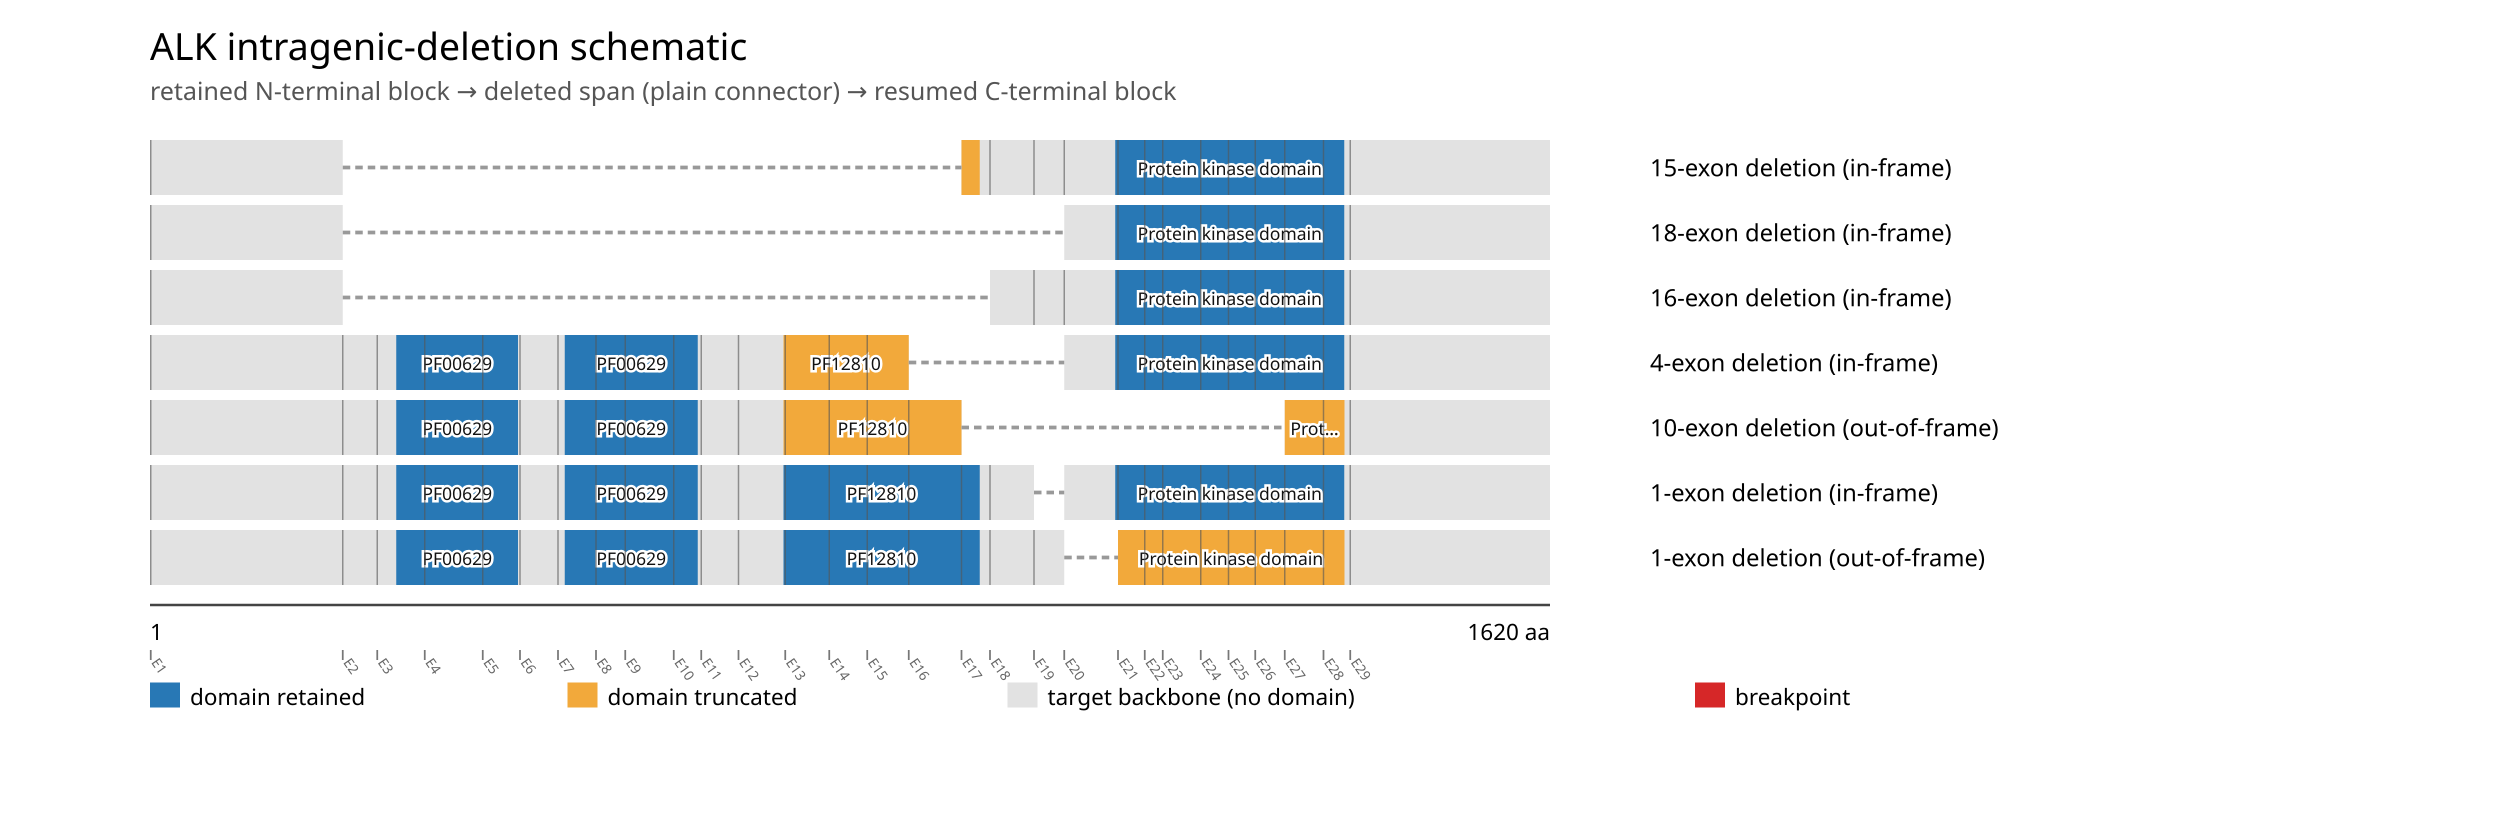
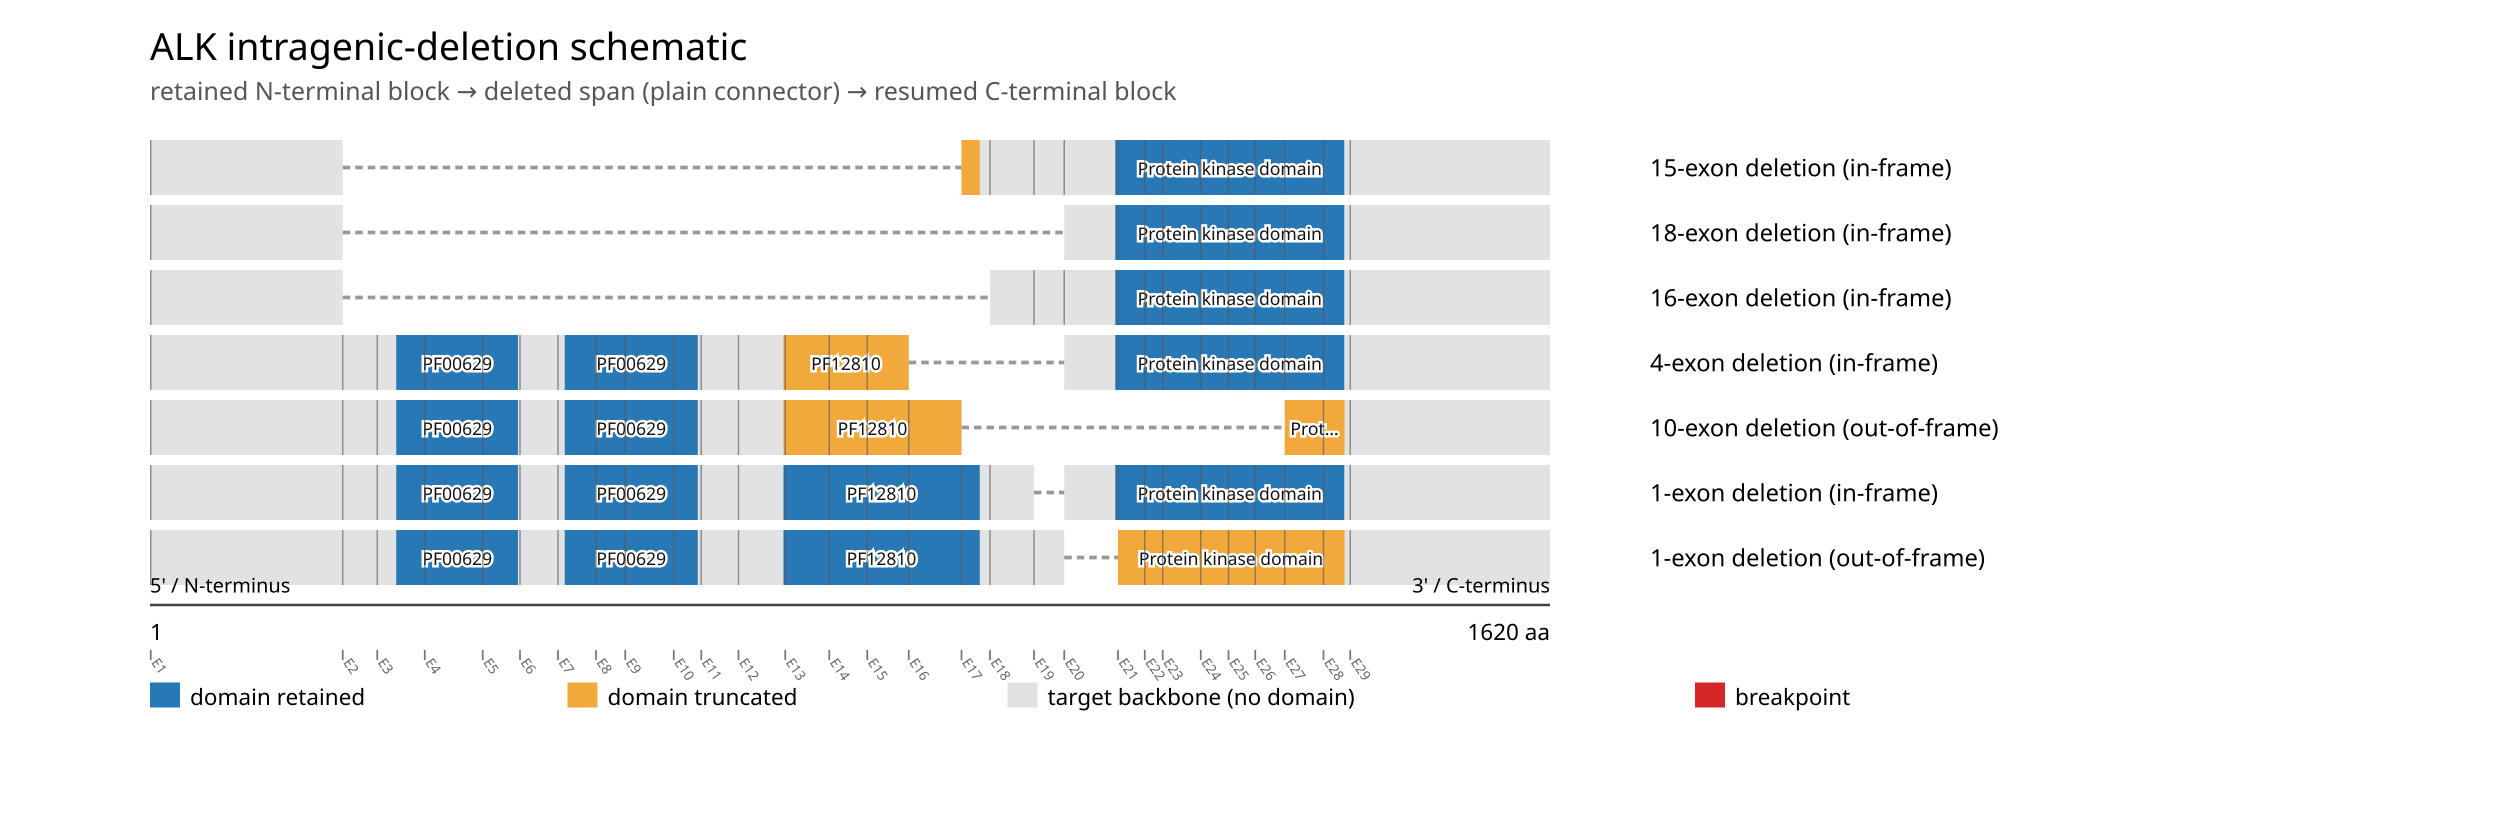
<svg xmlns="http://www.w3.org/2000/svg" width="1000" height="328" viewBox="0 0 1000 328">
  <rect width="1000" height="328" fill="white" />
  <text x="60" y="24" font-family="sans-serif" font-size="15">ALK intragenic-deletion schematic</text>
  <text x="60" y="40" font-family="sans-serif" font-size="10" fill="#555">retained N-terminal block → deleted span (plain connector) → resumed C-terminal block</text>
  <rect x="60.0" y="56.0" width="77.1" height="22" fill="#e2e2e2" />
  <line x1="60.3" y1="56.0" x2="60.3" y2="78.0" stroke="#555555" stroke-width="0.6" opacity="0.6" />
  <rect x="384.6" y="56.0" width="235.4" height="22" fill="#e2e2e2" />
  <rect x="446.1" y="56.0" width="91.6" height="22" fill="#2878b5" />
  <text x="491.9" y="70.0" font-family="sans-serif" font-size="7" text-anchor="middle" fill="#111111" stroke="white" stroke-width="2" paint-order="stroke">Protein kinase domain</text>
  <rect x="384.6" y="56.0" width="7.3" height="22" fill="#f2a93b" />
  <line x1="396.0" y1="56.0" x2="396.0" y2="78.0" stroke="#555555" stroke-width="0.6" opacity="0.6" />
  <line x1="413.6" y1="56.0" x2="413.6" y2="78.0" stroke="#555555" stroke-width="0.6" opacity="0.6" />
  <line x1="425.7" y1="56.0" x2="425.7" y2="78.0" stroke="#555555" stroke-width="0.6" opacity="0.6" />
  <line x1="447.2" y1="56.0" x2="447.2" y2="78.0" stroke="#555555" stroke-width="0.6" opacity="0.6" />
  <line x1="457.9" y1="56.0" x2="457.9" y2="78.0" stroke="#555555" stroke-width="0.6" opacity="0.6" />
  <line x1="465.1" y1="56.0" x2="465.1" y2="78.0" stroke="#555555" stroke-width="0.6" opacity="0.6" />
  <line x1="480.3" y1="56.0" x2="480.3" y2="78.0" stroke="#555555" stroke-width="0.6" opacity="0.6" />
  <line x1="491.4" y1="56.0" x2="491.4" y2="78.0" stroke="#555555" stroke-width="0.6" opacity="0.6" />
  <line x1="502.1" y1="56.0" x2="502.1" y2="78.0" stroke="#555555" stroke-width="0.6" opacity="0.6" />
  <line x1="513.9" y1="56.0" x2="513.9" y2="78.0" stroke="#555555" stroke-width="0.6" opacity="0.6" />
  <line x1="529.4" y1="56.0" x2="529.4" y2="78.0" stroke="#555555" stroke-width="0.6" opacity="0.6" />
  <line x1="540.1" y1="56.0" x2="540.1" y2="78.0" stroke="#555555" stroke-width="0.6" opacity="0.6" />
  <line x1="137.1" y1="67.0" x2="384.6" y2="67.0" stroke="#999999" stroke-width="1.5" stroke-dasharray="3,2" />
  <text x="660" y="70.5" font-family="sans-serif" font-size="9.5">15-exon deletion (in-frame)</text>
  <rect x="60.0" y="82.0" width="77.1" height="22" fill="#e2e2e2" />
  <line x1="60.3" y1="82.0" x2="60.3" y2="104.0" stroke="#555555" stroke-width="0.6" opacity="0.6" />
  <rect x="425.7" y="82.0" width="194.3" height="22" fill="#e2e2e2" />
  <rect x="446.1" y="82.0" width="91.6" height="22" fill="#2878b5" />
  <text x="491.9" y="96.0" font-family="sans-serif" font-size="7" text-anchor="middle" fill="#111111" stroke="white" stroke-width="2" paint-order="stroke">Protein kinase domain</text>
  <line x1="447.2" y1="82.0" x2="447.2" y2="104.0" stroke="#555555" stroke-width="0.6" opacity="0.6" />
  <line x1="457.9" y1="82.0" x2="457.9" y2="104.0" stroke="#555555" stroke-width="0.6" opacity="0.6" />
  <line x1="465.1" y1="82.0" x2="465.1" y2="104.0" stroke="#555555" stroke-width="0.6" opacity="0.6" />
  <line x1="480.3" y1="82.0" x2="480.3" y2="104.0" stroke="#555555" stroke-width="0.6" opacity="0.6" />
  <line x1="491.4" y1="82.0" x2="491.4" y2="104.0" stroke="#555555" stroke-width="0.6" opacity="0.6" />
  <line x1="502.1" y1="82.0" x2="502.1" y2="104.0" stroke="#555555" stroke-width="0.6" opacity="0.6" />
  <line x1="513.9" y1="82.0" x2="513.9" y2="104.0" stroke="#555555" stroke-width="0.6" opacity="0.6" />
  <line x1="529.4" y1="82.0" x2="529.4" y2="104.0" stroke="#555555" stroke-width="0.6" opacity="0.6" />
  <line x1="540.1" y1="82.0" x2="540.1" y2="104.0" stroke="#555555" stroke-width="0.6" opacity="0.6" />
  <line x1="137.1" y1="93.0" x2="425.7" y2="93.0" stroke="#999999" stroke-width="1.5" stroke-dasharray="3,2" />
  <text x="660" y="96.5" font-family="sans-serif" font-size="9.5">18-exon deletion (in-frame)</text>
  <rect x="60.0" y="108.0" width="77.1" height="22" fill="#e2e2e2" />
  <line x1="60.3" y1="108.0" x2="60.3" y2="130.0" stroke="#555555" stroke-width="0.6" opacity="0.6" />
  <rect x="396.0" y="108.0" width="224.0" height="22" fill="#e2e2e2" />
  <rect x="446.1" y="108.0" width="91.6" height="22" fill="#2878b5" />
  <text x="491.9" y="122.0" font-family="sans-serif" font-size="7" text-anchor="middle" fill="#111111" stroke="white" stroke-width="2" paint-order="stroke">Protein kinase domain</text>
  <line x1="413.6" y1="108.0" x2="413.6" y2="130.0" stroke="#555555" stroke-width="0.6" opacity="0.6" />
  <line x1="425.7" y1="108.0" x2="425.7" y2="130.0" stroke="#555555" stroke-width="0.6" opacity="0.6" />
  <line x1="447.2" y1="108.0" x2="447.2" y2="130.0" stroke="#555555" stroke-width="0.6" opacity="0.6" />
  <line x1="457.9" y1="108.0" x2="457.9" y2="130.0" stroke="#555555" stroke-width="0.6" opacity="0.6" />
  <line x1="465.1" y1="108.0" x2="465.1" y2="130.0" stroke="#555555" stroke-width="0.6" opacity="0.6" />
  <line x1="480.3" y1="108.0" x2="480.3" y2="130.0" stroke="#555555" stroke-width="0.6" opacity="0.6" />
  <line x1="491.4" y1="108.0" x2="491.4" y2="130.0" stroke="#555555" stroke-width="0.6" opacity="0.6" />
  <line x1="502.1" y1="108.0" x2="502.1" y2="130.0" stroke="#555555" stroke-width="0.6" opacity="0.6" />
  <line x1="513.9" y1="108.0" x2="513.9" y2="130.0" stroke="#555555" stroke-width="0.6" opacity="0.6" />
  <line x1="529.4" y1="108.0" x2="529.4" y2="130.0" stroke="#555555" stroke-width="0.6" opacity="0.6" />
  <line x1="540.1" y1="108.0" x2="540.1" y2="130.0" stroke="#555555" stroke-width="0.6" opacity="0.6" />
  <line x1="137.1" y1="119.0" x2="396.0" y2="119.0" stroke="#999999" stroke-width="1.5" stroke-dasharray="3,2" />
  <text x="660" y="122.5" font-family="sans-serif" font-size="9.5">16-exon deletion (in-frame)</text>
  <rect x="60.0" y="134.0" width="303.5" height="22" fill="#e2e2e2" />
  <rect x="313.4" y="134.0" width="50.1" height="22" fill="#f2a93b" />
  <text x="338.4" y="148.0" font-family="sans-serif" font-size="7" text-anchor="middle" fill="#111111" stroke="white" stroke-width="2" paint-order="stroke">PF12810</text>
  <rect x="158.5" y="134.0" width="48.7" height="22" fill="#2878b5" />
  <text x="182.9" y="148.0" font-family="sans-serif" font-size="7" text-anchor="middle" fill="#111111" stroke="white" stroke-width="2" paint-order="stroke">PF00629</text>
  <rect x="225.9" y="134.0" width="53.2" height="22" fill="#2878b5" />
  <text x="252.5" y="148.0" font-family="sans-serif" font-size="7" text-anchor="middle" fill="#111111" stroke="white" stroke-width="2" paint-order="stroke">PF00629</text>
  <line x1="60.3" y1="134.0" x2="60.3" y2="156.0" stroke="#555555" stroke-width="0.6" opacity="0.6" />
  <line x1="137.1" y1="134.0" x2="137.1" y2="156.0" stroke="#555555" stroke-width="0.6" opacity="0.6" />
  <line x1="150.9" y1="134.0" x2="150.9" y2="156.0" stroke="#555555" stroke-width="0.6" opacity="0.6" />
  <line x1="169.9" y1="134.0" x2="169.9" y2="156.0" stroke="#555555" stroke-width="0.6" opacity="0.6" />
  <line x1="193.1" y1="134.0" x2="193.1" y2="156.0" stroke="#555555" stroke-width="0.6" opacity="0.6" />
  <line x1="208.0" y1="134.0" x2="208.0" y2="156.0" stroke="#555555" stroke-width="0.6" opacity="0.6" />
  <line x1="223.2" y1="134.0" x2="223.2" y2="156.0" stroke="#555555" stroke-width="0.6" opacity="0.6" />
  <line x1="238.4" y1="134.0" x2="238.4" y2="156.0" stroke="#555555" stroke-width="0.6" opacity="0.6" />
  <line x1="250.1" y1="134.0" x2="250.1" y2="156.0" stroke="#555555" stroke-width="0.6" opacity="0.6" />
  <line x1="269.5" y1="134.0" x2="269.5" y2="156.0" stroke="#555555" stroke-width="0.6" opacity="0.6" />
  <line x1="280.5" y1="134.0" x2="280.5" y2="156.0" stroke="#555555" stroke-width="0.6" opacity="0.6" />
  <line x1="295.4" y1="134.0" x2="295.4" y2="156.0" stroke="#555555" stroke-width="0.6" opacity="0.6" />
  <line x1="314.1" y1="134.0" x2="314.1" y2="156.0" stroke="#555555" stroke-width="0.6" opacity="0.6" />
  <line x1="331.7" y1="134.0" x2="331.7" y2="156.0" stroke="#555555" stroke-width="0.6" opacity="0.6" />
  <line x1="346.9" y1="134.0" x2="346.9" y2="156.0" stroke="#555555" stroke-width="0.6" opacity="0.6" />
  <rect x="425.7" y="134.0" width="194.3" height="22" fill="#e2e2e2" />
  <rect x="446.1" y="134.0" width="91.6" height="22" fill="#2878b5" />
  <text x="491.9" y="148.0" font-family="sans-serif" font-size="7" text-anchor="middle" fill="#111111" stroke="white" stroke-width="2" paint-order="stroke">Protein kinase domain</text>
  <line x1="447.2" y1="134.0" x2="447.2" y2="156.0" stroke="#555555" stroke-width="0.6" opacity="0.6" />
  <line x1="457.9" y1="134.0" x2="457.9" y2="156.0" stroke="#555555" stroke-width="0.6" opacity="0.6" />
  <line x1="465.1" y1="134.0" x2="465.1" y2="156.0" stroke="#555555" stroke-width="0.6" opacity="0.6" />
  <line x1="480.3" y1="134.0" x2="480.3" y2="156.0" stroke="#555555" stroke-width="0.6" opacity="0.6" />
  <line x1="491.4" y1="134.0" x2="491.4" y2="156.0" stroke="#555555" stroke-width="0.6" opacity="0.6" />
  <line x1="502.1" y1="134.0" x2="502.1" y2="156.0" stroke="#555555" stroke-width="0.6" opacity="0.6" />
  <line x1="513.9" y1="134.0" x2="513.9" y2="156.0" stroke="#555555" stroke-width="0.6" opacity="0.6" />
  <line x1="529.4" y1="134.0" x2="529.4" y2="156.0" stroke="#555555" stroke-width="0.6" opacity="0.6" />
  <line x1="540.1" y1="134.0" x2="540.1" y2="156.0" stroke="#555555" stroke-width="0.6" opacity="0.6" />
  <line x1="363.5" y1="145.0" x2="425.7" y2="145.0" stroke="#999999" stroke-width="1.5" stroke-dasharray="3,2" />
  <text x="660" y="148.5" font-family="sans-serif" font-size="9.5">4-exon deletion (in-frame)</text>
  <rect x="60.0" y="160.0" width="324.6" height="22" fill="#e2e2e2" />
  <rect x="313.4" y="160.0" width="71.2" height="22" fill="#f2a93b" />
  <text x="349.0" y="174.0" font-family="sans-serif" font-size="7" text-anchor="middle" fill="#111111" stroke="white" stroke-width="2" paint-order="stroke">PF12810</text>
  <rect x="158.5" y="160.0" width="48.7" height="22" fill="#2878b5" />
  <text x="182.9" y="174.0" font-family="sans-serif" font-size="7" text-anchor="middle" fill="#111111" stroke="white" stroke-width="2" paint-order="stroke">PF00629</text>
  <rect x="225.9" y="160.0" width="53.2" height="22" fill="#2878b5" />
  <text x="252.5" y="174.0" font-family="sans-serif" font-size="7" text-anchor="middle" fill="#111111" stroke="white" stroke-width="2" paint-order="stroke">PF00629</text>
  <line x1="60.3" y1="160.0" x2="60.3" y2="182.0" stroke="#555555" stroke-width="0.6" opacity="0.6" />
  <line x1="137.1" y1="160.0" x2="137.1" y2="182.0" stroke="#555555" stroke-width="0.6" opacity="0.6" />
  <line x1="150.9" y1="160.0" x2="150.9" y2="182.0" stroke="#555555" stroke-width="0.6" opacity="0.6" />
  <line x1="169.9" y1="160.0" x2="169.9" y2="182.0" stroke="#555555" stroke-width="0.6" opacity="0.6" />
  <line x1="193.1" y1="160.0" x2="193.1" y2="182.0" stroke="#555555" stroke-width="0.6" opacity="0.6" />
  <line x1="208.0" y1="160.0" x2="208.0" y2="182.0" stroke="#555555" stroke-width="0.6" opacity="0.6" />
  <line x1="223.2" y1="160.0" x2="223.2" y2="182.0" stroke="#555555" stroke-width="0.6" opacity="0.6" />
  <line x1="238.4" y1="160.0" x2="238.4" y2="182.0" stroke="#555555" stroke-width="0.6" opacity="0.6" />
  <line x1="250.1" y1="160.0" x2="250.1" y2="182.0" stroke="#555555" stroke-width="0.6" opacity="0.6" />
  <line x1="269.5" y1="160.0" x2="269.5" y2="182.0" stroke="#555555" stroke-width="0.6" opacity="0.6" />
  <line x1="280.5" y1="160.0" x2="280.5" y2="182.0" stroke="#555555" stroke-width="0.6" opacity="0.6" />
  <line x1="295.4" y1="160.0" x2="295.4" y2="182.0" stroke="#555555" stroke-width="0.6" opacity="0.6" />
  <line x1="314.1" y1="160.0" x2="314.1" y2="182.0" stroke="#555555" stroke-width="0.6" opacity="0.6" />
  <line x1="331.7" y1="160.0" x2="331.7" y2="182.0" stroke="#555555" stroke-width="0.6" opacity="0.6" />
  <line x1="346.9" y1="160.0" x2="346.9" y2="182.0" stroke="#555555" stroke-width="0.6" opacity="0.6" />
  <line x1="363.5" y1="160.0" x2="363.5" y2="182.0" stroke="#555555" stroke-width="0.6" opacity="0.6" />
  <rect x="513.9" y="160.0" width="106.1" height="22" fill="#e2e2e2" />
  <rect x="513.9" y="160.0" width="23.9" height="22" fill="#f2a93b" />
  <text x="525.8" y="174.0" font-family="sans-serif" font-size="7" text-anchor="middle" fill="#111111" stroke="white" stroke-width="2" paint-order="stroke">Prot…</text>
  <line x1="529.4" y1="160.0" x2="529.4" y2="182.0" stroke="#555555" stroke-width="0.6" opacity="0.6" />
  <line x1="540.1" y1="160.0" x2="540.1" y2="182.0" stroke="#555555" stroke-width="0.6" opacity="0.6" />
  <line x1="384.6" y1="171.0" x2="513.9" y2="171.0" stroke="#999999" stroke-width="1.5" stroke-dasharray="3,2" />
  <text x="660" y="174.5" font-family="sans-serif" font-size="9.5">10-exon deletion (out-of-frame)</text>
  <rect x="60.0" y="186.0" width="353.6" height="22" fill="#e2e2e2" />
  <rect x="313.4" y="186.0" width="78.5" height="22" fill="#2878b5" />
  <text x="352.6" y="200.0" font-family="sans-serif" font-size="7" text-anchor="middle" fill="#111111" stroke="white" stroke-width="2" paint-order="stroke">PF12810</text>
  <rect x="158.5" y="186.0" width="48.7" height="22" fill="#2878b5" />
  <text x="182.9" y="200.0" font-family="sans-serif" font-size="7" text-anchor="middle" fill="#111111" stroke="white" stroke-width="2" paint-order="stroke">PF00629</text>
  <rect x="225.9" y="186.0" width="53.2" height="22" fill="#2878b5" />
  <text x="252.5" y="200.0" font-family="sans-serif" font-size="7" text-anchor="middle" fill="#111111" stroke="white" stroke-width="2" paint-order="stroke">PF00629</text>
  <line x1="60.3" y1="186.0" x2="60.3" y2="208.0" stroke="#555555" stroke-width="0.6" opacity="0.6" />
  <line x1="137.1" y1="186.0" x2="137.1" y2="208.0" stroke="#555555" stroke-width="0.6" opacity="0.6" />
  <line x1="150.9" y1="186.0" x2="150.9" y2="208.0" stroke="#555555" stroke-width="0.6" opacity="0.6" />
  <line x1="169.9" y1="186.0" x2="169.9" y2="208.0" stroke="#555555" stroke-width="0.6" opacity="0.6" />
  <line x1="193.1" y1="186.0" x2="193.1" y2="208.0" stroke="#555555" stroke-width="0.6" opacity="0.6" />
  <line x1="208.0" y1="186.0" x2="208.0" y2="208.0" stroke="#555555" stroke-width="0.6" opacity="0.6" />
  <line x1="223.2" y1="186.0" x2="223.2" y2="208.0" stroke="#555555" stroke-width="0.6" opacity="0.6" />
  <line x1="238.4" y1="186.0" x2="238.4" y2="208.0" stroke="#555555" stroke-width="0.6" opacity="0.6" />
  <line x1="250.1" y1="186.0" x2="250.1" y2="208.0" stroke="#555555" stroke-width="0.6" opacity="0.6" />
  <line x1="269.5" y1="186.0" x2="269.5" y2="208.0" stroke="#555555" stroke-width="0.6" opacity="0.6" />
  <line x1="280.5" y1="186.0" x2="280.5" y2="208.0" stroke="#555555" stroke-width="0.6" opacity="0.6" />
  <line x1="295.4" y1="186.0" x2="295.4" y2="208.0" stroke="#555555" stroke-width="0.6" opacity="0.6" />
  <line x1="314.1" y1="186.0" x2="314.1" y2="208.0" stroke="#555555" stroke-width="0.6" opacity="0.6" />
  <line x1="331.7" y1="186.0" x2="331.7" y2="208.0" stroke="#555555" stroke-width="0.6" opacity="0.6" />
  <line x1="346.9" y1="186.0" x2="346.9" y2="208.0" stroke="#555555" stroke-width="0.6" opacity="0.6" />
  <line x1="363.5" y1="186.0" x2="363.5" y2="208.0" stroke="#555555" stroke-width="0.6" opacity="0.6" />
  <line x1="384.6" y1="186.0" x2="384.6" y2="208.0" stroke="#555555" stroke-width="0.6" opacity="0.6" />
  <line x1="396.0" y1="186.0" x2="396.0" y2="208.0" stroke="#555555" stroke-width="0.6" opacity="0.6" />
  <rect x="425.7" y="186.0" width="194.3" height="22" fill="#e2e2e2" />
  <rect x="446.1" y="186.0" width="91.6" height="22" fill="#2878b5" />
  <text x="491.9" y="200.0" font-family="sans-serif" font-size="7" text-anchor="middle" fill="#111111" stroke="white" stroke-width="2" paint-order="stroke">Protein kinase domain</text>
  <line x1="447.2" y1="186.0" x2="447.2" y2="208.0" stroke="#555555" stroke-width="0.6" opacity="0.6" />
  <line x1="457.9" y1="186.0" x2="457.9" y2="208.0" stroke="#555555" stroke-width="0.6" opacity="0.6" />
  <line x1="465.1" y1="186.0" x2="465.1" y2="208.0" stroke="#555555" stroke-width="0.6" opacity="0.6" />
  <line x1="480.3" y1="186.0" x2="480.3" y2="208.0" stroke="#555555" stroke-width="0.6" opacity="0.6" />
  <line x1="491.4" y1="186.0" x2="491.4" y2="208.0" stroke="#555555" stroke-width="0.6" opacity="0.6" />
  <line x1="502.1" y1="186.0" x2="502.1" y2="208.0" stroke="#555555" stroke-width="0.6" opacity="0.6" />
  <line x1="513.9" y1="186.0" x2="513.9" y2="208.0" stroke="#555555" stroke-width="0.6" opacity="0.6" />
  <line x1="529.4" y1="186.0" x2="529.4" y2="208.0" stroke="#555555" stroke-width="0.6" opacity="0.6" />
  <line x1="540.1" y1="186.0" x2="540.1" y2="208.0" stroke="#555555" stroke-width="0.6" opacity="0.6" />
  <line x1="413.6" y1="197.0" x2="425.7" y2="197.0" stroke="#999999" stroke-width="1.5" stroke-dasharray="3,2" />
  <text x="660" y="200.5" font-family="sans-serif" font-size="9.5">1-exon deletion (in-frame)</text>
  <rect x="60.0" y="212.0" width="365.7" height="22" fill="#e2e2e2" />
  <rect x="313.4" y="212.0" width="78.5" height="22" fill="#2878b5" />
  <text x="352.6" y="226.0" font-family="sans-serif" font-size="7" text-anchor="middle" fill="#111111" stroke="white" stroke-width="2" paint-order="stroke">PF12810</text>
  <rect x="158.5" y="212.0" width="48.7" height="22" fill="#2878b5" />
  <text x="182.9" y="226.0" font-family="sans-serif" font-size="7" text-anchor="middle" fill="#111111" stroke="white" stroke-width="2" paint-order="stroke">PF00629</text>
  <rect x="225.9" y="212.0" width="53.2" height="22" fill="#2878b5" />
  <text x="252.5" y="226.0" font-family="sans-serif" font-size="7" text-anchor="middle" fill="#111111" stroke="white" stroke-width="2" paint-order="stroke">PF00629</text>
  <line x1="60.3" y1="212.0" x2="60.3" y2="234.0" stroke="#555555" stroke-width="0.6" opacity="0.6" />
  <line x1="137.1" y1="212.0" x2="137.1" y2="234.0" stroke="#555555" stroke-width="0.6" opacity="0.6" />
  <line x1="150.9" y1="212.0" x2="150.9" y2="234.0" stroke="#555555" stroke-width="0.6" opacity="0.6" />
  <line x1="169.9" y1="212.0" x2="169.9" y2="234.0" stroke="#555555" stroke-width="0.6" opacity="0.6" />
  <line x1="193.1" y1="212.0" x2="193.1" y2="234.0" stroke="#555555" stroke-width="0.6" opacity="0.6" />
  <line x1="208.0" y1="212.0" x2="208.0" y2="234.0" stroke="#555555" stroke-width="0.6" opacity="0.6" />
  <line x1="223.2" y1="212.0" x2="223.2" y2="234.0" stroke="#555555" stroke-width="0.6" opacity="0.6" />
  <line x1="238.4" y1="212.0" x2="238.4" y2="234.0" stroke="#555555" stroke-width="0.6" opacity="0.6" />
  <line x1="250.1" y1="212.0" x2="250.1" y2="234.0" stroke="#555555" stroke-width="0.6" opacity="0.6" />
  <line x1="269.5" y1="212.0" x2="269.5" y2="234.0" stroke="#555555" stroke-width="0.6" opacity="0.6" />
  <line x1="280.5" y1="212.0" x2="280.5" y2="234.0" stroke="#555555" stroke-width="0.6" opacity="0.6" />
  <line x1="295.4" y1="212.0" x2="295.4" y2="234.0" stroke="#555555" stroke-width="0.6" opacity="0.6" />
  <line x1="314.1" y1="212.0" x2="314.1" y2="234.0" stroke="#555555" stroke-width="0.6" opacity="0.6" />
  <line x1="331.7" y1="212.0" x2="331.7" y2="234.0" stroke="#555555" stroke-width="0.6" opacity="0.6" />
  <line x1="346.9" y1="212.0" x2="346.9" y2="234.0" stroke="#555555" stroke-width="0.6" opacity="0.6" />
  <line x1="363.5" y1="212.0" x2="363.5" y2="234.0" stroke="#555555" stroke-width="0.6" opacity="0.6" />
  <line x1="384.6" y1="212.0" x2="384.6" y2="234.0" stroke="#555555" stroke-width="0.6" opacity="0.6" />
  <line x1="396.0" y1="212.0" x2="396.0" y2="234.0" stroke="#555555" stroke-width="0.6" opacity="0.6" />
  <line x1="413.6" y1="212.0" x2="413.6" y2="234.0" stroke="#555555" stroke-width="0.6" opacity="0.6" />
  <rect x="447.2" y="212.0" width="172.8" height="22" fill="#e2e2e2" />
  <rect x="447.2" y="212.0" width="90.6" height="22" fill="#f2a93b" />
  <text x="492.4" y="226.0" font-family="sans-serif" font-size="7" text-anchor="middle" fill="#111111" stroke="white" stroke-width="2" paint-order="stroke">Protein kinase domain</text>
  <line x1="457.9" y1="212.0" x2="457.9" y2="234.0" stroke="#555555" stroke-width="0.6" opacity="0.6" />
  <line x1="465.1" y1="212.0" x2="465.1" y2="234.0" stroke="#555555" stroke-width="0.6" opacity="0.6" />
  <line x1="480.3" y1="212.0" x2="480.3" y2="234.0" stroke="#555555" stroke-width="0.6" opacity="0.6" />
  <line x1="491.4" y1="212.0" x2="491.4" y2="234.0" stroke="#555555" stroke-width="0.6" opacity="0.6" />
  <line x1="502.1" y1="212.0" x2="502.1" y2="234.0" stroke="#555555" stroke-width="0.6" opacity="0.6" />
  <line x1="513.9" y1="212.0" x2="513.9" y2="234.0" stroke="#555555" stroke-width="0.6" opacity="0.6" />
  <line x1="529.4" y1="212.0" x2="529.4" y2="234.0" stroke="#555555" stroke-width="0.6" opacity="0.6" />
  <line x1="540.1" y1="212.0" x2="540.1" y2="234.0" stroke="#555555" stroke-width="0.6" opacity="0.6" />
  <line x1="425.7" y1="223.0" x2="447.2" y2="223.0" stroke="#999999" stroke-width="1.5" stroke-dasharray="3,2" />
  <text x="660" y="226.5" font-family="sans-serif" font-size="9.5">1-exon deletion (out-of-frame)</text>
  <line x1="60.0" y1="242.0" x2="620.0" y2="242.0" stroke="#444444" stroke-width="1" />
+   <text x="60.0" y="237.0" font-family="sans-serif" font-size="8" data-axis-end="5-prime" text-anchor="start">5' / N-terminus</text>
+   <text x="620.0" y="237.0" font-family="sans-serif" font-size="8" data-axis-end="3-prime" text-anchor="end">3' / C-terminus</text>
  <text x="60.0" y="256.0" font-family="sans-serif" font-size="9">1</text>
  <text x="620.0" y="256.0" font-family="sans-serif" font-size="9" text-anchor="end">1620 aa</text>
  <line x1="60.3" y1="260.0" x2="60.3" y2="264.0" stroke="#777777" stroke-width="0.7" />
  <text x="60.3" y="265.0" font-family="sans-serif" font-size="5.5" fill="#666666" transform="rotate(55 60.3 265.0)">E1</text>
  <line x1="137.1" y1="260.0" x2="137.1" y2="264.0" stroke="#777777" stroke-width="0.7" />
  <text x="137.1" y="265.0" font-family="sans-serif" font-size="5.5" fill="#666666" transform="rotate(55 137.1 265.0)">E2</text>
  <line x1="150.9" y1="260.0" x2="150.9" y2="264.0" stroke="#777777" stroke-width="0.7" />
  <text x="150.9" y="265.0" font-family="sans-serif" font-size="5.5" fill="#666666" transform="rotate(55 150.9 265.0)">E3</text>
  <line x1="169.9" y1="260.0" x2="169.9" y2="264.0" stroke="#777777" stroke-width="0.7" />
  <text x="169.9" y="265.0" font-family="sans-serif" font-size="5.5" fill="#666666" transform="rotate(55 169.9 265.0)">E4</text>
  <line x1="193.1" y1="260.0" x2="193.1" y2="264.0" stroke="#777777" stroke-width="0.7" />
  <text x="193.1" y="265.0" font-family="sans-serif" font-size="5.5" fill="#666666" transform="rotate(55 193.1 265.0)">E5</text>
  <line x1="208.0" y1="260.0" x2="208.0" y2="264.0" stroke="#777777" stroke-width="0.7" />
  <text x="208.0" y="265.0" font-family="sans-serif" font-size="5.5" fill="#666666" transform="rotate(55 208.0 265.0)">E6</text>
  <line x1="223.2" y1="260.0" x2="223.2" y2="264.0" stroke="#777777" stroke-width="0.7" />
  <text x="223.2" y="265.0" font-family="sans-serif" font-size="5.5" fill="#666666" transform="rotate(55 223.2 265.0)">E7</text>
  <line x1="238.4" y1="260.0" x2="238.4" y2="264.0" stroke="#777777" stroke-width="0.7" />
  <text x="238.4" y="265.0" font-family="sans-serif" font-size="5.5" fill="#666666" transform="rotate(55 238.4 265.0)">E8</text>
  <line x1="250.1" y1="260.0" x2="250.1" y2="264.0" stroke="#777777" stroke-width="0.7" />
  <text x="250.1" y="265.0" font-family="sans-serif" font-size="5.5" fill="#666666" transform="rotate(55 250.1 265.0)">E9</text>
  <line x1="269.5" y1="260.0" x2="269.5" y2="264.0" stroke="#777777" stroke-width="0.7" />
  <text x="269.5" y="265.0" font-family="sans-serif" font-size="5.5" fill="#666666" transform="rotate(55 269.5 265.0)">E10</text>
  <line x1="280.5" y1="260.0" x2="280.5" y2="264.0" stroke="#777777" stroke-width="0.7" />
  <text x="280.5" y="265.0" font-family="sans-serif" font-size="5.5" fill="#666666" transform="rotate(55 280.5 265.0)">E11</text>
  <line x1="295.4" y1="260.0" x2="295.4" y2="264.0" stroke="#777777" stroke-width="0.7" />
  <text x="295.4" y="265.0" font-family="sans-serif" font-size="5.5" fill="#666666" transform="rotate(55 295.4 265.0)">E12</text>
  <line x1="314.1" y1="260.0" x2="314.1" y2="264.0" stroke="#777777" stroke-width="0.7" />
  <text x="314.1" y="265.0" font-family="sans-serif" font-size="5.5" fill="#666666" transform="rotate(55 314.1 265.0)">E13</text>
  <line x1="331.7" y1="260.0" x2="331.7" y2="264.0" stroke="#777777" stroke-width="0.7" />
  <text x="331.7" y="265.0" font-family="sans-serif" font-size="5.5" fill="#666666" transform="rotate(55 331.7 265.0)">E14</text>
  <line x1="346.9" y1="260.0" x2="346.9" y2="264.0" stroke="#777777" stroke-width="0.7" />
  <text x="346.9" y="265.0" font-family="sans-serif" font-size="5.5" fill="#666666" transform="rotate(55 346.9 265.0)">E15</text>
  <line x1="363.5" y1="260.0" x2="363.5" y2="264.0" stroke="#777777" stroke-width="0.7" />
  <text x="363.5" y="265.0" font-family="sans-serif" font-size="5.5" fill="#666666" transform="rotate(55 363.5 265.0)">E16</text>
  <line x1="384.6" y1="260.0" x2="384.6" y2="264.0" stroke="#777777" stroke-width="0.7" />
  <text x="384.6" y="265.0" font-family="sans-serif" font-size="5.5" fill="#666666" transform="rotate(55 384.6 265.0)">E17</text>
  <line x1="396.0" y1="260.0" x2="396.0" y2="264.0" stroke="#777777" stroke-width="0.7" />
  <text x="396.0" y="265.0" font-family="sans-serif" font-size="5.5" fill="#666666" transform="rotate(55 396.0 265.0)">E18</text>
  <line x1="413.6" y1="260.0" x2="413.6" y2="264.0" stroke="#777777" stroke-width="0.7" />
  <text x="413.6" y="265.0" font-family="sans-serif" font-size="5.5" fill="#666666" transform="rotate(55 413.6 265.0)">E19</text>
  <line x1="425.7" y1="260.0" x2="425.7" y2="264.0" stroke="#777777" stroke-width="0.7" />
  <text x="425.7" y="265.0" font-family="sans-serif" font-size="5.5" fill="#666666" transform="rotate(55 425.7 265.0)">E20</text>
  <line x1="447.2" y1="260.0" x2="447.2" y2="264.0" stroke="#777777" stroke-width="0.7" />
  <text x="447.2" y="265.0" font-family="sans-serif" font-size="5.5" fill="#666666" transform="rotate(55 447.2 265.0)">E21</text>
  <line x1="457.9" y1="260.0" x2="457.9" y2="264.0" stroke="#777777" stroke-width="0.7" />
  <text x="457.9" y="265.0" font-family="sans-serif" font-size="5.5" fill="#666666" transform="rotate(55 457.9 265.0)">E22</text>
  <line x1="465.1" y1="260.0" x2="465.1" y2="264.0" stroke="#777777" stroke-width="0.7" />
  <text x="465.1" y="265.0" font-family="sans-serif" font-size="5.5" fill="#666666" transform="rotate(55 465.1 265.0)">E23</text>
  <line x1="480.3" y1="260.0" x2="480.3" y2="264.0" stroke="#777777" stroke-width="0.7" />
  <text x="480.3" y="265.0" font-family="sans-serif" font-size="5.5" fill="#666666" transform="rotate(55 480.3 265.0)">E24</text>
  <line x1="491.4" y1="260.0" x2="491.4" y2="264.0" stroke="#777777" stroke-width="0.7" />
  <text x="491.4" y="265.0" font-family="sans-serif" font-size="5.5" fill="#666666" transform="rotate(55 491.4 265.0)">E25</text>
  <line x1="502.1" y1="260.0" x2="502.1" y2="264.0" stroke="#777777" stroke-width="0.7" />
  <text x="502.1" y="265.0" font-family="sans-serif" font-size="5.5" fill="#666666" transform="rotate(55 502.1 265.0)">E26</text>
  <line x1="513.9" y1="260.0" x2="513.9" y2="264.0" stroke="#777777" stroke-width="0.7" />
  <text x="513.9" y="265.0" font-family="sans-serif" font-size="5.5" fill="#666666" transform="rotate(55 513.9 265.0)">E27</text>
  <line x1="529.4" y1="260.0" x2="529.4" y2="264.0" stroke="#777777" stroke-width="0.7" />
  <text x="529.4" y="265.0" font-family="sans-serif" font-size="5.5" fill="#666666" transform="rotate(55 529.4 265.0)">E28</text>
  <line x1="540.1" y1="260.0" x2="540.1" y2="264.0" stroke="#777777" stroke-width="0.7" />
  <text x="540.1" y="265.0" font-family="sans-serif" font-size="5.5" fill="#666666" transform="rotate(55 540.1 265.0)">E29</text>
  <rect x="60.0" y="273.0" width="12" height="10" fill="#2878b5" />
  <text x="76.0" y="282.0" font-family="sans-serif" font-size="9">domain retained</text>
  <rect x="227.0" y="273.0" width="12" height="10" fill="#f2a93b" />
  <text x="243.0" y="282.0" font-family="sans-serif" font-size="9">domain truncated</text>
  <rect x="403.0" y="273.0" width="12" height="10" fill="#e2e2e2" />
  <text x="419.0" y="282.0" font-family="sans-serif" font-size="9">target backbone (no domain)</text>
  <rect x="678.0" y="273.0" width="12" height="10" fill="#d62728" />
  <text x="694.0" y="282.0" font-family="sans-serif" font-size="9">breakpoint</text>
</svg>
